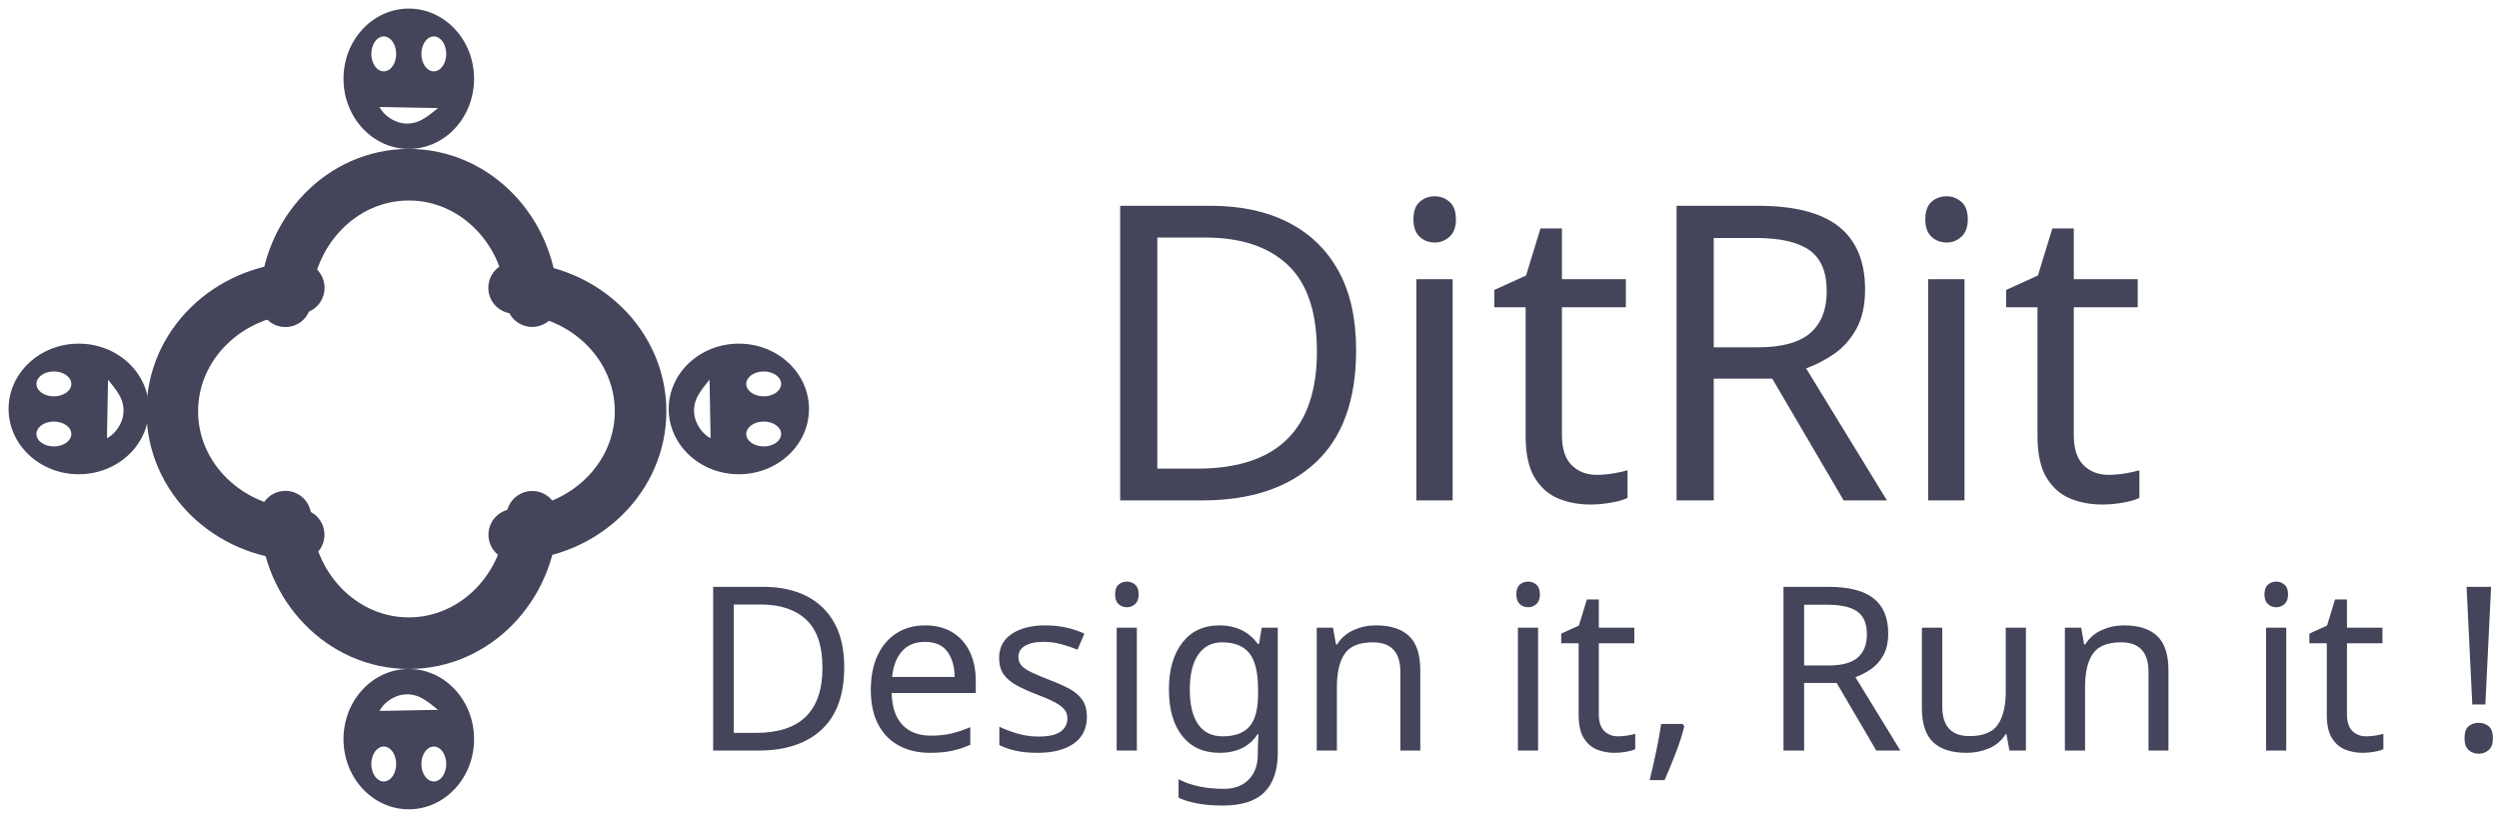
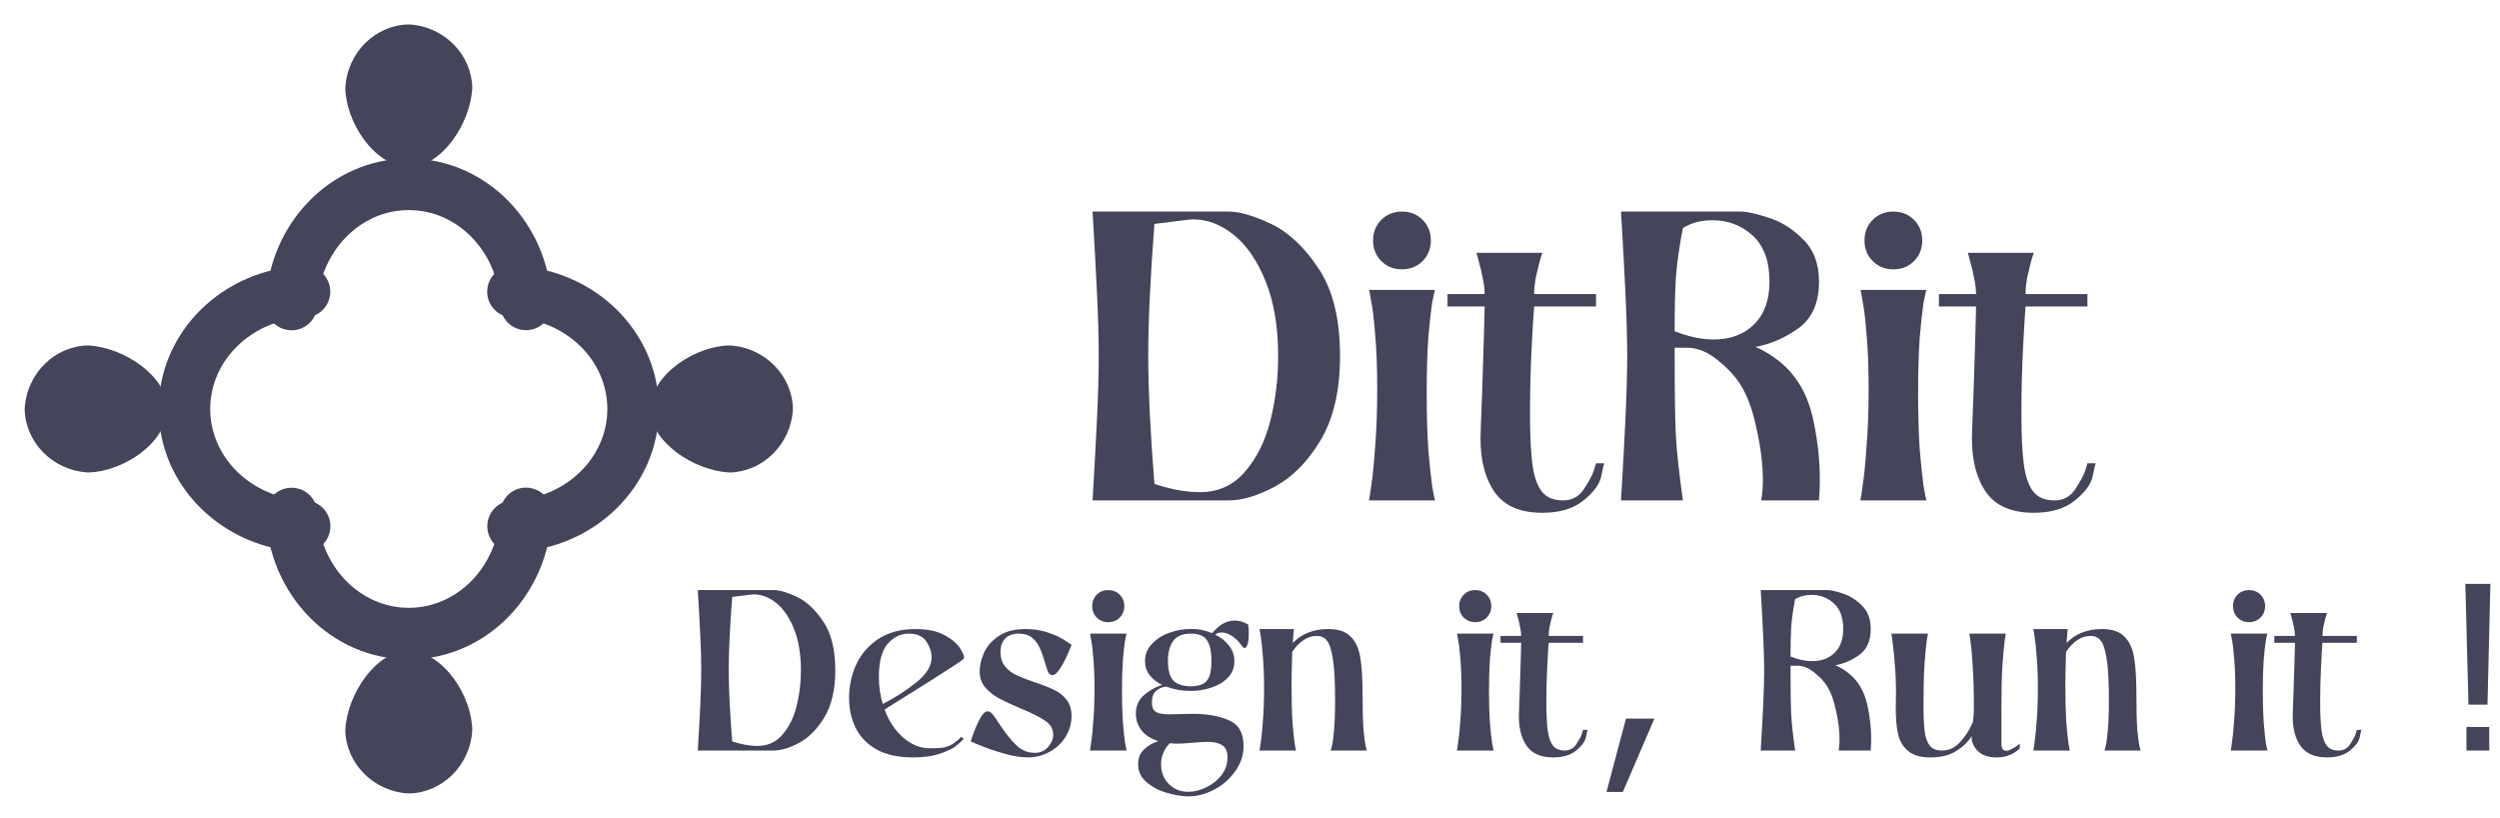
- <svg xmlns="http://www.w3.org/2000/svg" version="1.2" width="581.643" height="190.289" viewBox="0 0 15389.305 5034.74" preserveAspectRatio="xMidYMid" fill-rule="evenodd" stroke-width="28.222" stroke-linejoin="round" xml:space="preserve" id="svg320">
-   <defs class="ClipPathGroup" id="defs192">
-     <clipPath id="clipPath931" clipPathUnits="userSpaceOnUse">
-       <rect y="-249.19" x="-653.955" height="727.604" width="2210.021" id="rect933" style="fill:#ff0000;fill-rule:evenodd;stroke:none;stroke-width:200;stroke-miterlimit:4;stroke-dasharray:none;stroke-opacity:1" />
+ <svg xmlns="http://www.w3.org/2000/svg" id="svg320" xml:space="preserve" stroke-linejoin="round" stroke-width="28.222" fill-rule="evenodd" preserveAspectRatio="xMidYMid" viewBox="0 0 15389.305 5034.74" height="190.289" width="581.643" version="1.2">
+   <defs id="defs192" class="ClipPathGroup">
+     <clipPath clipPathUnits="userSpaceOnUse" id="clipPath931">
+       <rect style="fill:#ff0000;fill-rule:evenodd;stroke:none;stroke-width:200;stroke-miterlimit:4;stroke-dasharray:none;stroke-opacity:1" id="rect933" width="2210.021" height="727.604" x="-653.955" y="-249.19" />
    </clipPath>
-     <clipPath clipPathUnits="userSpaceOnUse" id="clipPath931-7">
-       <rect style="fill:#ff0000;fill-rule:evenodd;stroke:none;stroke-width:200;stroke-miterlimit:4;stroke-dasharray:none;stroke-opacity:1" id="rect933-2" width="2210.021" height="727.604" x="-653.955" y="-249.19" />
+     <clipPath id="clipPath931-7" clipPathUnits="userSpaceOnUse">
+       <rect y="-249.19" x="-653.955" height="727.604" width="2210.021" id="rect933-2" style="fill:#ff0000;fill-rule:evenodd;stroke:none;stroke-width:200;stroke-miterlimit:4;stroke-dasharray:none;stroke-opacity:1" />
    </clipPath>
-     <clipPath clipPathUnits="userSpaceOnUse" id="clipPath931-0">
-       <rect style="fill:#ff0000;fill-rule:evenodd;stroke:none;stroke-width:200;stroke-miterlimit:4;stroke-dasharray:none;stroke-opacity:1" id="rect933-5" width="2210.021" height="727.604" x="-653.955" y="-249.19" />
+     <clipPath id="clipPath931-0" clipPathUnits="userSpaceOnUse">
+       <rect y="-249.19" x="-653.955" height="727.604" width="2210.021" id="rect933-5" style="fill:#ff0000;fill-rule:evenodd;stroke:none;stroke-width:200;stroke-miterlimit:4;stroke-dasharray:none;stroke-opacity:1" />
    </clipPath>
  </defs>
  <defs id="defs225" />
  <defs id="defs240" />
-   <defs class="TextShapeIndex" id="defs244" />
-   <defs class="EmbeddedBulletChars" id="defs276" />
-   <g transform="translate(-1196.823,4057.076)" id="g281">
-     <g id="id2" class="Master_Slide">
-       <g id="bg-id2" class="Background" />
-       <g id="bo-id2" class="BackgroundObjects" />
+   <defs id="defs244" class="TextShapeIndex" />
+   <defs id="defs276" class="EmbeddedBulletChars" />
+   <g id="g281" transform="translate(-1196.823,4057.076)">
+     <g class="Master_Slide" id="id2">
+       <g class="Background" id="bg-id2" />
+       <g class="BackgroundObjects" id="bo-id2" />
    </g>
  </g>
-   <g id="g1502" transform="rotate(90,2603.127,409.9903)" />
-   <g transform="translate(1518.675,627.1225)" id="layer1" style="display:inline" />
-   <g transform="translate(1518.675,627.1225)" id="layer2">
-     <g id="g3006" transform="rotate(-90,998.6949,1890.247)">
-       <path id="path3000" clip-path="none" style="fill:#44445a;fill-opacity:1;fill-rule:evenodd;stroke:none;stroke-width:11.339;stroke-linecap:round;paint-order:stroke fill markers" d="m 96.631,1.855 c -8.368,0.035 -15.135,7.333 -15.135,16.324 1.9e-5,9.016 6.802,16.324 15.193,16.324 8.391,1.42e-4 15.193,-7.308 15.193,-16.324 -2e-5,-9.016 -6.802,-16.324 -15.193,-16.324 -0.02,-4.05e-5 -0.039,-4.05e-5 -0.059,0 z m -5.777,6.479 c 0.003,-7.7e-6 0.006,-7.7e-6 0.01,0 1.598,-4.586e-4 2.895,1.818 2.895,4.061 -2.3e-5,2.243 -1.296,4.061 -2.895,4.061 -1.598,4.59e-4 -2.895,-1.818 -2.895,-4.061 1.5e-5,-2.238 1.29,-4.053 2.885,-4.061 z m 11.652,0 c 0.003,-7.7e-6 0.007,-7.7e-6 0.01,0 1.598,0.001 2.893,1.819 2.893,4.061 -2e-5,2.242 -1.295,4.059 -2.893,4.061 -1.598,4.54e-4 -2.895,-1.818 -2.895,-4.061 1.6e-5,-2.238 1.29,-4.053 2.885,-4.061 z M 89.877,24.75 96.689,24.875 103.502,25 c -1.164,0.927 -2.309,1.896 -3.609,2.631 -1.657,0.991 -3.715,1.241 -5.562,0.688 C 92.495,27.715 90.782,26.488 89.877,24.75 Z" transform="matrix(26.45833,0,0,26.45833,-1559.547,-623.2976)" />
-       <path d="m 997.145,4354.7 c -221.406,-0.914 -400.442,-194.02 -400.441,-431.912 5.1e-4,-238.541 179.979,-431.915 401.991,-431.912 222.012,0 401.99,193.371 401.991,431.912 -5e-4,238.541 -179.979,431.915 -401.991,431.912 -0.517,0 -1.033,0 -1.55,0 z M 844.286,4183.29 c 0.087,2e-4 0.172,2e-4 0.259,0 42.293,0.012 76.584,-48.092 76.584,-107.435 -6.1e-4,-59.344 -34.291,-107.447 -76.584,-107.435 -42.293,-0.012 -76.584,48.092 -76.584,107.435 3.9e-4,59.202 34.134,107.248 76.326,107.435 z m 308.302,0 c 0.079,2e-4 0.185,2e-4 0.265,0 42.273,-0.028 76.532,-48.12 76.533,-107.435 -5e-4,-59.315 -34.26,-107.407 -76.533,-107.435 -42.293,-0.012 -76.584,48.092 -76.584,107.435 5e-4,59.202 34.134,107.248 76.326,107.435 z m -334.14,-434.34 180.247,-3.307 180.247,-3.307 c -30.789,-24.533 -61.097,-50.168 -95.498,-69.608 -43.853,-26.227 -98.3,-32.846 -147.174,-18.19 -48.563,15.973 -93.887,48.43 -117.822,94.413 z" style="fill:#44445a;fill-opacity:1;fill-rule:evenodd;stroke:none;stroke-width:300;stroke-linecap:round;paint-order:stroke fill markers" clip-path="none" id="path3002" />
+   <g transform="rotate(90,2603.127,409.9903)" id="g1502" />
+   <g style="display:inline" id="layer1" transform="translate(1518.675,627.1225)" />
+   <g id="layer2" transform="translate(1518.675,627.1225)">
+     <g style="font-style:normal;font-variant:normal;font-weight:normal;font-stretch:normal;font-size:2540px;line-height:1.25;font-family:Casual;-inkscape-font-specification:'Casual, Normal';font-variant-ligatures:normal;font-variant-caps:normal;font-variant-numeric:normal;font-variant-east-asian:normal;letter-spacing:0px;word-spacing:0px;fill:#44445a;fill-opacity:1;stroke:none;stroke-width:1454.25" id="text1476" aria-label="DitRit">
+       <path id="path876" style="font-style:normal;font-variant:normal;font-weight:normal;font-stretch:normal;font-size:2540px;font-family:Casual;-inkscape-font-specification:'Casual, Normal';font-variant-ligatures:normal;font-variant-caps:normal;font-variant-numeric:normal;font-variant-east-asian:normal;fill:#44445a;fill-opacity:1;stroke-width:1454.25" d="m 5209.464,2453.197 q 17.78,-294.64 27.94,-515.62 10.16,-220.98 10.16,-373.38 0,-152.4 -10.16,-373.38 -10.16,-220.98 -27.94,-515.62 h 838.2 q 101.6,0 261.62,76.2 160.02,76.2 292.1,274.32 132.08,198.12 132.08,538.48 0,317.5 -119.38,518.16 -119.38,198.12 -279.4,284.48 -160.02,86.36 -287.02,86.36 z m 381,-101.6 q 152.4,50.8 279.4,50.8 170.18,0 276.86,-124.46 109.22,-124.46 157.48,-314.96 48.26,-190.5 48.26,-398.78 0,-266.7 -76.2,-457.2 -76.2,-190.5 -195.58,-287.02 -119.38,-96.52 -248.92,-96.52 -25.4,0 -38.1,2.54 l -203.2,25.4 q -38.1,495.3 -38.1,810.26 0,312.42 38.1,789.94 z" />
+       <path id="path878" style="font-style:normal;font-variant:normal;font-weight:normal;font-stretch:normal;font-size:2540px;font-family:Casual;-inkscape-font-specification:'Casual, Normal';font-variant-ligatures:normal;font-variant-caps:normal;font-variant-numeric:normal;font-variant-east-asian:normal;fill:#44445a;fill-opacity:1;stroke-width:1454.25" d="m 7114.861,1030.797 q -76.2,0 -127,-50.8 -50.8,-50.8 -50.8,-127 0,-76.2 50.8,-127 50.8,-50.8 127,-50.8 76.2,0 127,50.8 50.8,50.8 50.8,127 0,76.2 -50.8,127 -50.8,50.8 -127,50.8 z m 203.2,127 q -5.08,15.24 -17.78,81.28 -10.16,66.04 -22.86,208.28 -10.16,142.24 -10.16,345.44 0,203.2 10.16,350.52 12.7,144.78 22.86,218.44 12.7,73.66 17.78,91.44 h -406.4 q 5.08,-20.32 15.24,-99.06 12.7,-81.28 22.86,-233.68 12.7,-152.4 12.7,-353.06 0,-200.66 -12.7,-335.28 -10.16,-137.16 -25.4,-210.82 -12.7,-76.2 -12.7,-63.5 z" />
+       <path id="path880" style="font-style:normal;font-variant:normal;font-weight:normal;font-stretch:normal;font-size:2540px;font-family:Casual;-inkscape-font-specification:'Casual, Normal';font-variant-ligatures:normal;font-variant-caps:normal;font-variant-numeric:normal;font-variant-east-asian:normal;fill:#44445a;fill-opacity:1;stroke-width:1454.25" d="m 7979.652,929.197 q -5.08,12.7 -17.78,55.88 -10.16,40.64 -22.86,96.52 -10.16,55.88 -10.16,101.6 h 381 v 76.2 h -381 q -5.08,55.88 -15.24,251.46 -10.16,195.58 -10.16,408.94 0,203.2 15.24,314.96 15.24,109.22 58.42,165.1 43.18,53.34 129.54,53.34 83.82,0 129.54,-71.12 48.26,-73.66 60.96,-114.3 12.7,-40.64 12.7,-43.18 h 50.8 q -2.54,2.54 -17.78,76.2 -12.7,73.66 -109.22,152.4 -93.98,76.2 -254,76.2 -203.2,0 -292.1,-124.46 -88.9,-124.46 -88.9,-332.74 0,-35.56 10.16,-289.56 15.24,-464.82 15.24,-523.24 h -228.6 v -76.2 h 228.6 q 0,-45.72 -12.7,-101.6 -10.16,-55.88 -22.86,-96.52 -10.16,-43.18 -15.24,-55.88 z" />
+       <path id="path882" style="font-style:normal;font-variant:normal;font-weight:normal;font-stretch:normal;font-size:2540px;font-family:Casual;-inkscape-font-specification:'Casual, Normal';font-variant-ligatures:normal;font-variant-caps:normal;font-variant-numeric:normal;font-variant-east-asian:normal;fill:#44445a;fill-opacity:1;stroke-width:1454.25" d="m 9530.639,1691.197 q 88.9,114.3 121.92,289.56 35.56,175.26 35.56,345.44 0,50.8 -2.54,83.82 -2.54,33.02 -2.54,43.18 h -355.6 q 10.16,-66.04 10.16,-119.38 0,-147.32 -38.1,-317.5 -35.56,-172.72 -99.06,-274.32 -50.8,-81.28 -144.78,-154.94 -91.44,-73.66 -185.42,-73.66 h -76.2 q 0,398.78 7.62,541.02 7.62,142.24 43.18,398.78 h -381 q 17.78,-294.64 27.94,-515.62 10.16,-220.98 10.16,-373.38 0,-152.4 -10.16,-373.38 -10.16,-220.98 -27.94,-515.62 h 736.6 q 58.42,0 172.72,38.1 114.3,35.56 210.82,132.08 99.06,93.98 99.06,261.62 0,195.58 -127,287.02 -124.46,88.9 -264.16,114.3 60.96,25.4 127,73.66 66.04,48.26 111.76,109.22 z m -736.6,-279.4 q 129.54,50.8 241.3,50.8 152.4,0 246.38,-91.44 96.52,-93.98 96.52,-264.16 0,-190.5 -104.14,-284.48 -104.14,-93.98 -246.38,-93.98 -106.68,0 -182.88,48.26 -33.02,170.18 -43.18,304.8 -7.62,132.08 -7.62,330.2 z" />
+       <path id="path884" style="font-style:normal;font-variant:normal;font-weight:normal;font-stretch:normal;font-size:2540px;font-family:Casual;-inkscape-font-specification:'Casual, Normal';font-variant-ligatures:normal;font-variant-caps:normal;font-variant-numeric:normal;font-variant-east-asian:normal;fill:#44445a;fill-opacity:1;stroke-width:1454.25" d="m 10141.033,1030.797 q -76.2,0 -127,-50.8 -50.8,-50.8 -50.8,-127 0,-76.2 50.8,-127 50.8,-50.8 127,-50.8 76.2,0 127,50.8 50.8,50.8 50.8,127 0,76.2 -50.8,127 -50.8,50.8 -127,50.8 z m 203.2,127 q -5.08,15.24 -17.78,81.28 -10.16,66.04 -22.86,208.28 -10.16,142.24 -10.16,345.44 0,203.2 10.16,350.52 12.7,144.78 22.86,218.44 12.7,73.66 17.78,91.44 h -406.4 q 5.08,-20.32 15.24,-99.06 12.7,-81.28 22.86,-233.68 12.7,-152.4 12.7,-353.06 0,-200.66 -12.7,-335.28 -10.16,-137.16 -25.4,-210.82 -12.7,-76.2 -12.7,-63.5 z" />
+       <path id="path886" style="font-style:normal;font-variant:normal;font-weight:normal;font-stretch:normal;font-size:2540px;font-family:Casual;-inkscape-font-specification:'Casual, Normal';font-variant-ligatures:normal;font-variant-caps:normal;font-variant-numeric:normal;font-variant-east-asian:normal;fill:#44445a;fill-opacity:1;stroke-width:1454.25" d="m 11005.824,929.197 q -5.08,12.7 -17.78,55.88 -10.16,40.64 -22.86,96.52 -10.16,55.88 -10.16,101.6 h 381 v 76.2 h -381 q -5.08,55.88 -15.24,251.46 -10.16,195.58 -10.16,408.94 0,203.2 15.24,314.96 15.24,109.22 58.42,165.1 43.18,53.34 129.54,53.34 83.82,0 129.54,-71.12 48.26,-73.66 60.96,-114.3 12.7,-40.64 12.7,-43.18 h 50.8 q -2.54,2.54 -17.78,76.2 -12.7,73.66 -109.22,152.4 -93.98,76.2 -254,76.2 -203.2,0 -292.1,-124.46 -88.9,-124.46 -88.9,-332.74 0,-35.56 10.16,-289.56 15.24,-464.82 15.24,-523.24 h -228.6 v -76.2 h 228.6 q 0,-45.72 -12.7,-101.6 -10.16,-55.88 -22.86,-96.52 -10.16,-43.18 -15.24,-55.88 z" />
    </g>
-     <text xml:space="preserve" style="font-style:normal;font-variant:normal;font-weight:normal;font-stretch:normal;font-size:2540px;line-height:1.25;font-family:Casual;-inkscape-font-specification:'Casual, Normal';font-variant-ligatures:normal;font-variant-caps:normal;font-variant-numeric:normal;font-variant-east-asian:normal;letter-spacing:0px;word-spacing:0px;fill:#44445a;fill-opacity:1;stroke:none;stroke-width:1454.25" x="5133.264" y="2453.197" id="text1476">
-       <tspan id="tspan1474" x="5133.264" y="2453.197" style="font-style:normal;font-variant:normal;font-weight:normal;font-stretch:normal;font-size:2540px;font-family:Casual;-inkscape-font-specification:'Casual, Normal';font-variant-ligatures:normal;font-variant-caps:normal;font-variant-numeric:normal;font-variant-east-asian:normal;fill:#44445a;fill-opacity:1;stroke-width:1454.25" dx="0">DitRit</tspan>
-     </text>
-     <text xml:space="preserve" style="font-style:normal;font-variant:normal;font-weight:normal;font-stretch:normal;font-size:1411.11px;line-height:1.25;font-family:Casual;-inkscape-font-specification:'Casual, Normal';font-variant-ligatures:normal;font-variant-caps:normal;font-variant-numeric:normal;font-variant-east-asian:normal;fill:#44445a;fill-opacity:1;stroke:none;stroke-width:746.707" x="2736.229" y="3992.945" id="text1622">
-       <tspan id="tspan1620" x="2736.229" y="3992.945" style="font-style:normal;font-variant:normal;font-weight:normal;font-stretch:normal;font-size:1411.11px;font-family:Casual;-inkscape-font-specification:'Casual, Normal';font-variant-ligatures:normal;font-variant-caps:normal;font-variant-numeric:normal;font-variant-east-asian:normal;fill:#44445a;fill-opacity:1;stroke-width:746.707">Design it, Run it !</tspan>
-     </text>
-     <path id="path1125" style="fill:none;fill-rule:evenodd;stroke:#44445a;stroke-width:317.5;stroke-linecap:round;stroke-miterlimit:4;stroke-dasharray:none;stroke-opacity:1;paint-order:stroke fill markers" d="M 238.786,1227.322 A 760.482,810.345 0 0 1 998.316,448.362 760.482,810.345 0 0 1 1758.58,1226.507" />
-     <path transform="rotate(90)" style="fill:none;fill-rule:evenodd;stroke:#44445a;stroke-width:317.5;stroke-linecap:round;stroke-miterlimit:4;stroke-dasharray:none;stroke-opacity:1;paint-order:stroke fill markers" id="path1127" d="m 1144.744,-1647.208 a 760.482,810.345 0 0 1 759.529,-778.96 760.482,810.345 0 0 1 760.264,778.145" />
-     <path id="path1133" style="fill:none;fill-rule:evenodd;stroke:#44445a;stroke-width:317.5;stroke-linecap:round;stroke-miterlimit:4;stroke-dasharray:none;stroke-opacity:1;paint-order:stroke fill markers" transform="matrix(0,1,1,0,0,0)" d="m 1144.744,321.365 a 760.482,810.345 0 0 1 759.529,-778.96 760.482,810.345 0 0 1 760.264,778.145" />
-     <path style="fill:none;fill-rule:evenodd;stroke:#44445a;stroke-width:317.5;stroke-linecap:round;stroke-miterlimit:4;stroke-dasharray:none;stroke-opacity:1;paint-order:stroke fill markers" id="path1135" transform="scale(1,-1)" d="m 238.786,-2553.166 a 760.482,810.345 0 0 1 759.529,-778.96 760.482,810.345 0 0 1 760.265,778.145" />
-     <path id="path953-1" clip-path="none" style="fill:#44445a;fill-opacity:1;fill-rule:evenodd;stroke:none;stroke-width:11.339;stroke-linecap:round;paint-order:stroke fill markers" d="m 96.631,1.855 c -8.368,0.035 -15.135,7.333 -15.135,16.324 1.9e-5,9.016 6.802,16.324 15.193,16.324 8.391,1.42e-4 15.193,-7.308 15.193,-16.324 -2e-5,-9.016 -6.802,-16.324 -15.193,-16.324 -0.02,-4.05e-5 -0.039,-4.05e-5 -0.059,0 z m -5.777,6.479 c 0.003,-7.7e-6 0.006,-7.7e-6 0.01,0 1.598,-4.586e-4 2.895,1.818 2.895,4.061 -2.3e-5,2.243 -1.296,4.061 -2.895,4.061 -1.598,4.59e-4 -2.895,-1.818 -2.895,-4.061 1.5e-5,-2.238 1.29,-4.053 2.885,-4.061 z m 11.652,0 c 0.003,-7.7e-6 0.007,-7.7e-6 0.01,0 1.598,0.001 2.893,1.819 2.893,4.061 -2e-5,2.242 -1.295,4.059 -2.893,4.061 -1.598,4.54e-4 -2.895,-1.818 -2.895,-4.061 1.6e-5,-2.238 1.29,-4.053 2.885,-4.061 z M 89.877,24.75 96.689,24.875 103.502,25 c -1.164,0.927 -2.309,1.896 -3.609,2.631 -1.657,0.991 -3.715,1.241 -5.562,0.688 C 92.495,27.715 90.782,26.488 89.877,24.75 Z" transform="matrix(26.45833,0,0,26.45833,-1559.547,-623.2976)" />
-     <path d="m 997.145,4354.7 c -221.406,-0.914 -400.442,-194.02 -400.441,-431.912 5.1e-4,-238.541 179.979,-431.915 401.991,-431.912 222.012,0 401.99,193.371 401.991,431.912 -5e-4,238.541 -179.979,431.915 -401.991,431.912 -0.517,0 -1.033,0 -1.55,0 z M 844.286,4183.29 c 0.087,2e-4 0.172,2e-4 0.259,0 42.293,0.012 76.584,-48.092 76.584,-107.435 -6.1e-4,-59.344 -34.291,-107.447 -76.584,-107.435 -42.293,-0.012 -76.584,48.092 -76.584,107.435 3.9e-4,59.202 34.134,107.248 76.326,107.435 z m 308.302,0 c 0.079,2e-4 0.185,2e-4 0.265,0 42.273,-0.028 76.532,-48.12 76.533,-107.435 -5e-4,-59.315 -34.26,-107.407 -76.533,-107.435 -42.293,-0.012 -76.584,48.092 -76.584,107.435 5e-4,59.202 34.134,107.248 76.326,107.435 z m -334.14,-434.34 180.247,-3.307 180.247,-3.307 c -30.789,-24.533 -61.097,-50.168 -95.498,-69.608 -43.853,-26.227 -98.3,-32.846 -147.174,-18.19 -48.563,15.973 -93.887,48.43 -117.822,94.413 z" style="fill:#44445a;fill-opacity:1;fill-rule:evenodd;stroke:none;stroke-width:300;stroke-linecap:round;paint-order:stroke fill markers" clip-path="none" id="path2998" />
+     <g style="font-style:normal;font-variant:normal;font-weight:normal;font-stretch:normal;font-size:1411.11px;line-height:1.25;font-family:Casual;-inkscape-font-specification:'Casual, Normal';font-variant-ligatures:normal;font-variant-caps:normal;font-variant-numeric:normal;font-variant-east-asian:normal;fill:#44445a;fill-opacity:1;stroke:none;stroke-width:746.707" id="text1622" aria-label="Design it, Run it !">
+       <path id="path889" style="font-style:normal;font-variant:normal;font-weight:normal;font-stretch:normal;font-size:1411.11px;font-family:Casual;-inkscape-font-specification:'Casual, Normal';font-variant-ligatures:normal;font-variant-caps:normal;font-variant-numeric:normal;font-variant-east-asian:normal;fill:#44445a;fill-opacity:1;stroke-width:746.707" d="m 2778.562,3992.945 q 9.878,-163.689 15.522,-286.455 5.644,-122.767 5.644,-207.433 0,-84.667 -5.644,-207.433 -5.644,-122.766 -15.522,-286.455 h 465.666 q 56.444,0 145.344,42.333 88.9,42.333 162.278,152.4 73.378,110.067 73.378,299.155 0,176.389 -66.322,287.866 -66.322,110.067 -155.222,158.044 -88.9,47.978 -159.455,47.978 z m 211.667,-56.444 q 84.667,28.222 155.222,28.222 94.544,0 153.811,-69.144 60.678,-69.144 87.489,-174.978 26.811,-105.833 26.811,-221.544 0,-148.167 -42.333,-254 -42.333,-105.833 -108.656,-159.455 -66.322,-53.622 -138.289,-53.622 -14.111,0 -21.167,1.411 l -112.889,14.111 q -21.167,275.166 -21.167,450.144 0,173.566 21.167,438.855 z" />
+       <path id="path891" style="font-style:normal;font-variant:normal;font-weight:normal;font-stretch:normal;font-size:1411.11px;font-family:Casual;-inkscape-font-specification:'Casual, Normal';font-variant-ligatures:normal;font-variant-caps:normal;font-variant-numeric:normal;font-variant-east-asian:normal;fill:#44445a;fill-opacity:1;stroke-width:746.707" d="m 4415.67,3428.501 q -8.467,11.289 -191.911,127 -182.033,114.3 -294.922,184.855 39.511,108.656 115.711,173.567 76.2,64.911 159.455,64.911 52.211,0 79.022,-2.822 28.222,-4.233 56.444,-18.344 28.222,-15.522 62.089,-49.389 l 14.111,14.111 q -25.4,25.4 -50.8,45.156 -23.989,19.756 -93.133,43.744 -67.733,23.989 -166.511,23.989 -138.289,0 -227.189,-49.389 -87.489,-50.8 -128.411,-134.055 -39.511,-83.255 -39.511,-183.444 0,-108.656 43.744,-204.611 45.156,-97.367 136.878,-158.044 93.133,-60.678 228.6,-60.678 112.889,0 182.033,39.511 69.144,38.1 95.956,84.667 28.222,46.567 18.344,59.267 z m -197.555,-8.467 q 0,-50.8 -32.456,-98.778 -31.044,-47.978 -108.656,-47.978 -74.789,0 -129.822,63.5 -53.622,62.089 -53.622,204.611 0,86.078 23.989,165.1 110.067,-56.444 204.611,-131.233 95.956,-76.2 95.956,-155.222 z" />
+       <path id="path893" style="font-style:normal;font-variant:normal;font-weight:normal;font-stretch:normal;font-size:1411.11px;font-family:Casual;-inkscape-font-specification:'Casual, Normal';font-variant-ligatures:normal;font-variant-caps:normal;font-variant-numeric:normal;font-variant-east-asian:normal;fill:#44445a;fill-opacity:1;stroke-width:746.707" d="m 4797.772,3245.057 q 77.611,0 139.7,22.578 63.5,21.167 103.011,47.978 39.511,25.4 39.511,28.222 -5.644,14.111 -25.4,59.267 -18.344,43.744 -45.156,84.667 -25.4,40.922 -47.978,40.922 -15.522,0 -25.4,-18.344 -8.467,-19.756 -21.167,-63.5 -14.111,-50.8 -31.044,-86.078 -15.522,-36.689 -46.567,-62.089 -31.044,-25.4 -81.844,-25.4 -53.622,0 -83.255,29.633 -29.633,29.633 -29.633,83.255 0,53.622 28.222,88.9 28.222,33.867 69.144,53.622 42.333,19.756 112.889,43.744 73.378,23.989 118.533,46.567 46.567,21.167 77.611,60.678 31.044,39.511 31.044,101.6 0,67.733 -36.689,127 -35.278,57.855 -97.367,91.722 -60.678,35.278 -134.055,35.278 -63.5,0 -142.522,-22.578 -77.611,-21.167 -143.933,-47.978 -66.322,-26.811 -66.322,-28.222 0,-4.233 19.756,-56.444 19.756,-53.622 43.744,-94.544 25.4,-40.922 49.389,-32.456 12.7,4.233 25.4,21.167 14.111,16.933 38.1,55.033 53.622,81.844 103.011,129.822 49.389,47.978 115.711,47.978 49.389,0 80.433,-35.278 32.456,-35.278 32.456,-77.611 0,-50.8 -49.389,-84.667 -49.389,-33.867 -152.4,-76.2 -76.2,-32.456 -125.589,-57.855 -47.978,-25.4 -83.255,-62.089 -35.278,-36.689 -40.922,-86.078 l -1.411,-19.756 q 0,-53.622 25.4,-112.889 25.4,-60.678 88.9,-104.422 63.5,-45.156 169.333,-45.156 z" />
+       <path id="path895" style="font-style:normal;font-variant:normal;font-weight:normal;font-stretch:normal;font-size:1411.11px;font-family:Casual;-inkscape-font-specification:'Casual, Normal';font-variant-ligatures:normal;font-variant-caps:normal;font-variant-numeric:normal;font-variant-east-asian:normal;fill:#44445a;fill-opacity:1;stroke-width:746.707" d="m 5306.102,3202.724 q -42.333,0 -70.555,-28.222 -28.222,-28.222 -28.222,-70.555 0,-42.333 28.222,-70.555 28.222,-28.222 70.555,-28.222 42.333,0 70.555,28.222 28.222,28.222 28.222,70.555 0,42.333 -28.222,70.555 -28.222,28.222 -70.555,28.222 z m 112.889,70.555 q -2.822,8.467 -9.878,45.156 -5.644,36.689 -12.7,115.711 -5.644,79.022 -5.644,191.911 0,112.889 5.644,194.733 7.056,80.433 12.7,121.356 7.056,40.922 9.878,50.8 h -225.778 q 2.822,-11.289 8.467,-55.033 7.056,-45.156 12.7,-129.822 7.056,-84.667 7.056,-196.144 0,-111.478 -7.056,-186.267 -5.644,-76.2 -14.111,-117.122 -7.056,-42.333 -7.056,-35.278 z" />
+       <path id="path897" style="font-style:normal;font-variant:normal;font-weight:normal;font-stretch:normal;font-size:1411.11px;font-family:Casual;-inkscape-font-specification:'Casual, Normal';font-variant-ligatures:normal;font-variant-caps:normal;font-variant-numeric:normal;font-variant-east-asian:normal;fill:#44445a;fill-opacity:1;stroke-width:746.707" d="m 6167.541,3216.835 q 1.411,4.233 2.822,21.167 1.411,15.522 1.411,38.1 0,63.5 -18.345,81.844 -4.233,4.233 -8.467,4.233 -7.056,0 -19.756,-18.344 -28.222,-39.511 -60.678,-57.855 -31.044,-19.756 -59.267,-19.756 -23.989,0 -40.922,12.7 52.211,25.4 84.667,67.733 33.867,40.922 33.867,95.956 0,62.089 -40.922,103.011 -40.922,40.922 -103.011,60.678 -60.678,19.756 -124.178,19.756 -81.844,0 -152.4,-26.811 -36.689,4.233 -62.089,26.811 -25.4,21.167 -25.4,70.555 0,43.744 25.4,59.267 25.4,14.111 84.667,14.111 36.689,0 57.855,-1.411 l 86.078,-1.411 q 131.233,0 220.133,39.511 90.311,38.1 90.311,158.044 0,86.078 -52.211,156.633 -50.8,71.967 -129.822,112.889 -79.022,40.922 -156.633,40.922 -57.855,0 -131.233,-21.167 -71.967,-19.756 -125.589,-64.911 -53.622,-43.744 -53.622,-111.478 0,-57.855 36.689,-91.722 36.689,-35.278 87.489,-50.8 -67.733,-21.167 -103.011,-66.322 -35.278,-45.156 -35.278,-101.6 0,-73.378 52.211,-117.122 53.622,-45.156 110.067,-60.678 -49.389,-23.989 -77.611,-60.678 -28.222,-36.689 -28.222,-86.078 0,-63.5 45.156,-108.656 45.156,-46.567 110.067,-67.733 66.322,-22.578 127,-21.167 63.5,-2.822 129.822,25.4 l 25.4,-25.4 q 52.211,-52.211 115.711,-52.211 21.167,0 39.511,5.644 18.345,5.644 28.222,11.289 11.289,5.644 14.111,7.056 z m -352.777,381 q 74.789,-1.411 100.189,-36.689 26.811,-35.278 26.811,-118.533 0,-86.078 -26.811,-127 -25.4,-42.333 -100.189,-42.333 -76.2,0 -108.655,45.156 -32.456,43.744 -32.456,124.178 0,79.022 31.044,117.122 32.456,36.689 110.067,38.1 z m 225.778,437.444 q 0,-55.033 -32.456,-74.789 -31.044,-21.167 -90.311,-21.167 -26.811,0 -91.722,5.644 -64.911,5.644 -95.956,5.644 -16.933,0 -45.156,-2.822 -53.622,56.444 -53.622,129.822 0,71.967 46.567,119.944 46.567,49.389 122.766,49.389 53.622,0 110.067,-28.222 56.444,-26.811 93.133,-74.789 36.689,-47.978 36.689,-108.656 z" />
+       <path id="path899" style="font-style:normal;font-variant:normal;font-weight:normal;font-stretch:normal;font-size:1411.11px;font-family:Casual;-inkscape-font-specification:'Casual, Normal';font-variant-ligatures:normal;font-variant-caps:normal;font-variant-numeric:normal;font-variant-east-asian:normal;fill:#44445a;fill-opacity:1;stroke-width:746.707" d="m 6674.879,3992.945 q 0,7.056 7.056,-21.167 8.467,-29.633 14.111,-98.778 7.056,-69.144 7.056,-190.5 0,-172.155 -14.111,-256.822 -14.111,-86.078 -38.1,-111.478 -22.578,-26.811 -60.678,-26.811 -83.255,0 -150.989,97.367 l -1.411,45.156 q -2.822,95.956 -2.822,167.922 0,131.233 5.644,220.133 7.056,87.489 14.111,135.466 8.467,47.978 8.467,39.511 h -225.778 q 2.822,-11.289 8.467,-55.033 7.056,-45.156 12.7,-129.822 7.056,-84.667 7.056,-196.144 0,-111.478 -7.056,-193.322 -5.644,-81.844 -12.7,-122.766 -5.644,-40.922 -8.467,-50.8 h 211.667 l -7.056,86.078 q 83.255,-86.078 218.722,-86.078 91.722,0 136.878,45.156 46.567,45.156 60.678,129.822 14.111,84.667 14.111,234.244 0,135.467 5.644,211.667 7.056,74.789 14.111,105.833 8.467,29.633 8.467,21.167 z" />
+       <path id="path901" style="font-style:normal;font-variant:normal;font-weight:normal;font-stretch:normal;font-size:1411.11px;font-family:Casual;-inkscape-font-specification:'Casual, Normal';font-variant-ligatures:normal;font-variant-caps:normal;font-variant-numeric:normal;font-variant-east-asian:normal;fill:#44445a;fill-opacity:1;stroke-width:746.707" d="m 7566.083,3202.724 q -42.333,0 -70.555,-28.222 -28.222,-28.222 -28.222,-70.555 0,-42.333 28.222,-70.555 28.222,-28.222 70.555,-28.222 42.333,0 70.555,28.222 28.222,28.222 28.222,70.555 0,42.333 -28.222,70.555 -28.222,28.222 -70.555,28.222 z m 112.889,70.555 q -2.822,8.467 -9.878,45.156 -5.644,36.689 -12.7,115.711 -5.644,79.022 -5.644,191.911 0,112.889 5.644,194.733 7.056,80.433 12.7,121.356 7.056,40.922 9.878,50.8 h -225.778 q 2.822,-11.289 8.467,-55.033 7.056,-45.156 12.7,-129.822 7.056,-84.667 7.056,-196.144 0,-111.478 -7.056,-186.267 -5.644,-76.2 -14.111,-117.122 -7.056,-42.333 -7.056,-35.278 z" />
+       <path id="path903" style="font-style:normal;font-variant:normal;font-weight:normal;font-stretch:normal;font-size:1411.11px;font-family:Casual;-inkscape-font-specification:'Casual, Normal';font-variant-ligatures:normal;font-variant-caps:normal;font-variant-numeric:normal;font-variant-east-asian:normal;fill:#44445a;fill-opacity:1;stroke-width:746.707" d="m 8046.522,3146.279 q -2.822,7.056 -9.878,31.044 -5.644,22.578 -12.7,53.622 -5.644,31.044 -5.644,56.444 h 211.667 v 42.333 h -211.667 q -2.822,31.044 -8.467,139.7 -5.644,108.656 -5.644,227.189 0,112.889 8.467,174.978 8.467,60.678 32.456,91.722 23.989,29.633 71.967,29.633 46.567,0 71.967,-39.511 26.811,-40.922 33.867,-63.5 7.056,-22.578 7.056,-23.989 h 28.222 q -1.411,1.411 -9.878,42.333 -7.056,40.922 -60.678,84.667 -52.211,42.333 -141.111,42.333 -112.889,0 -162.278,-69.144 -49.389,-69.144 -49.389,-184.855 0,-19.756 5.644,-160.867 8.467,-258.233 8.467,-290.689 h -127 v -42.333 h 127 q 0,-25.4 -7.056,-56.444 -5.644,-31.044 -12.7,-53.622 -5.644,-23.989 -8.467,-31.044 z" />
+       <path id="path905" style="font-style:normal;font-variant:normal;font-weight:normal;font-stretch:normal;font-size:1411.11px;font-family:Casual;-inkscape-font-specification:'Casual, Normal';font-variant-ligatures:normal;font-variant-caps:normal;font-variant-numeric:normal;font-variant-east-asian:normal;fill:#44445a;fill-opacity:1;stroke-width:746.707" d="m 8669.367,3796.575 -194.303,451.307 h -100.597 l 119.889,-451.307 z" />
+       <path id="path907" style="font-style:normal;font-variant:normal;font-weight:normal;font-stretch:normal;font-size:1411.11px;font-family:Casual;-inkscape-font-specification:'Casual, Normal';font-variant-ligatures:normal;font-variant-caps:normal;font-variant-numeric:normal;font-variant-east-asian:normal;fill:#44445a;fill-opacity:1;stroke-width:746.707" d="m 9916.904,3569.612 q 49.389,63.5 67.733,160.867 19.755,97.367 19.755,191.911 0,28.222 -1.411,46.567 -1.411,18.345 -1.411,23.989 h -197.555 q 5.644,-36.689 5.644,-66.322 0,-81.844 -21.167,-176.389 -19.756,-95.956 -55.033,-152.4 -28.222,-45.156 -80.433,-86.078 -50.8,-40.922 -103.011,-40.922 h -42.333 q 0,221.544 4.233,300.566 4.233,79.022 23.989,221.544 h -211.667 q 9.878,-163.689 15.522,-286.455 5.644,-122.767 5.644,-207.433 0,-84.667 -5.644,-207.433 -5.644,-122.766 -15.522,-286.455 H 9733.46 q 32.456,0 95.956,21.167 63.5,19.756 117.122,73.378 55.033,52.211 55.033,145.344 0,108.656 -70.556,159.455 -69.144,49.389 -146.756,63.5 33.867,14.111 70.555,40.922 36.689,26.811 62.089,60.678 z m -409.222,-155.222 q 71.967,28.222 134.055,28.222 84.667,0 136.878,-50.8 53.622,-52.211 53.622,-146.756 0,-105.833 -57.855,-158.044 -57.855,-52.211 -136.878,-52.211 -59.267,0 -101.6,26.811 -18.344,94.544 -23.989,169.333 -4.233,73.378 -4.233,183.444 z" />
+       <path id="path909" style="font-style:normal;font-variant:normal;font-weight:normal;font-stretch:normal;font-size:1411.11px;font-family:Casual;-inkscape-font-specification:'Casual, Normal';font-variant-ligatures:normal;font-variant-caps:normal;font-variant-numeric:normal;font-variant-east-asian:normal;fill:#44445a;fill-opacity:1;stroke-width:746.707" d="m 10806.345,3950.612 q 0,43.744 29.633,43.744 14.111,0 32.456,-9.878 18.344,-9.878 32.455,-19.756 14.111,-11.289 18.345,-14.111 v 28.222 q 0,2.822 -18.345,16.933 -16.933,14.111 -49.389,26.811 -31.044,12.7 -73.377,12.7 -79.023,0 -117.123,-39.511 -38.099,-38.1 -38.099,-87.489 v -4.233 q -35.278,56.444 -97.367,93.133 -60.678,38.1 -156.633,38.1 -91.722,0 -138.289,-40.922 -46.567,-39.511 -60.678,-103.011 -14.111,-63.5 -14.111,-158.044 l 1.411,-107.244 q 0,-81.844 -7.055,-159.455 -5.645,-79.022 -12.7,-129.822 -5.645,-50.8 -8.467,-63.5 h 225.778 q 0,-8.467 -8.467,45.156 -7.056,53.622 -14.111,150.989 -5.645,97.367 -5.645,241.3 0,105.833 7.056,163.689 7.056,56.444 31.044,87.489 23.989,31.044 74.789,31.044 66.322,0 114.3,-53.622 47.978,-53.622 77.611,-122.766 5.645,-53.622 5.645,-77.611 0,-156.633 -7.056,-259.644 -5.644,-104.422 -14.111,-159.456 -7.056,-56.444 -7.056,-46.567 h 225.778 q 0,-9.878 -8.467,46.567 -7.055,55.033 -14.111,159.456 -5.644,103.011 -5.644,259.644 z" />
+       <path id="path911" style="font-style:normal;font-variant:normal;font-weight:normal;font-stretch:normal;font-size:1411.11px;font-family:Casual;-inkscape-font-specification:'Casual, Normal';font-variant-ligatures:normal;font-variant-caps:normal;font-variant-numeric:normal;font-variant-east-asian:normal;fill:#44445a;fill-opacity:1;stroke-width:746.707" d="m 11440.132,3992.945 q 0,7.056 7.055,-21.167 8.467,-29.633 14.112,-98.778 7.055,-69.144 7.055,-190.5 0,-172.155 -14.111,-256.822 -14.111,-86.078 -38.1,-111.478 -22.578,-26.811 -60.678,-26.811 -83.255,0 -150.988,97.367 l -1.412,45.156 q -2.822,95.956 -2.822,167.922 0,131.233 5.645,220.133 7.055,87.489 14.111,135.466 8.466,47.978 8.466,39.511 h -225.777 q 2.822,-11.289 8.466,-55.033 7.056,-45.156 12.7,-129.822 7.056,-84.667 7.056,-196.144 0,-111.478 -7.056,-193.322 -5.644,-81.844 -12.7,-122.766 -5.644,-40.922 -8.466,-50.8 h 211.666 l -7.055,86.078 q 83.255,-86.078 218.722,-86.078 91.722,0 136.877,45.156 46.567,45.156 60.678,129.822 14.111,84.667 14.111,234.244 0,135.467 5.645,211.667 7.055,74.789 14.111,105.833 8.466,29.633 8.466,21.167 z" />
+       <path id="path913" style="font-style:normal;font-variant:normal;font-weight:normal;font-stretch:normal;font-size:1411.11px;font-family:Casual;-inkscape-font-specification:'Casual, Normal';font-variant-ligatures:normal;font-variant-caps:normal;font-variant-numeric:normal;font-variant-east-asian:normal;fill:#44445a;fill-opacity:1;stroke-width:746.707" d="m 12331.335,3202.724 q -42.333,0 -70.555,-28.222 -28.223,-28.222 -28.223,-70.555 0,-42.333 28.223,-70.555 28.222,-28.222 70.555,-28.222 42.333,0 70.556,28.222 28.222,28.222 28.222,70.555 0,42.333 -28.222,70.555 -28.223,28.222 -70.556,28.222 z m 112.889,70.555 q -2.822,8.467 -9.878,45.156 -5.644,36.689 -12.7,115.711 -5.644,79.022 -5.644,191.911 0,112.889 5.644,194.733 7.056,80.433 12.7,121.356 7.056,40.922 9.878,50.8 h -225.778 q 2.823,-11.289 8.467,-55.033 7.056,-45.156 12.7,-129.822 7.056,-84.667 7.056,-196.144 0,-111.478 -7.056,-186.267 -5.644,-76.2 -14.111,-117.122 -7.056,-42.333 -7.056,-35.278 z" />
+       <path id="path915" style="font-style:normal;font-variant:normal;font-weight:normal;font-stretch:normal;font-size:1411.11px;font-family:Casual;-inkscape-font-specification:'Casual, Normal';font-variant-ligatures:normal;font-variant-caps:normal;font-variant-numeric:normal;font-variant-east-asian:normal;fill:#44445a;fill-opacity:1;stroke-width:746.707" d="m 12811.774,3146.279 q -2.822,7.056 -9.878,31.044 -5.644,22.578 -12.7,53.622 -5.644,31.044 -5.644,56.444 h 211.666 v 42.333 h -211.666 q -2.822,31.044 -8.467,139.7 -5.644,108.656 -5.644,227.189 0,112.889 8.466,174.978 8.467,60.678 32.456,91.722 23.989,29.633 71.967,29.633 46.566,0 71.966,-39.511 26.811,-40.922 33.867,-63.5 7.055,-22.578 7.055,-23.989 h 28.223 q -1.412,1.411 -9.878,42.333 -7.056,40.922 -60.678,84.667 -52.211,42.333 -141.111,42.333 -112.889,0 -162.278,-69.144 -49.388,-69.144 -49.388,-184.855 0,-19.756 5.644,-160.867 8.467,-258.233 8.467,-290.689 h -127 v -42.333 h 127 q 0,-25.4 -7.056,-56.444 -5.644,-31.044 -12.7,-53.622 -5.644,-23.989 -8.467,-31.044 z" />
+       <path id="path917" style="font-style:normal;font-variant:normal;font-weight:normal;font-stretch:normal;font-size:1411.11px;font-family:Casual;-inkscape-font-specification:'Casual, Normal';font-variant-ligatures:normal;font-variant-caps:normal;font-variant-numeric:normal;font-variant-east-asian:normal;fill:#44445a;fill-opacity:1;stroke-width:746.707" d="m 13817.714,2966.997 -17.915,743.451 h -117.133 l -19.292,-743.451 z m -6.89,1025.949 h -140.56 v -145.383 h 140.56 z" />
+     </g>
+     <path id="path3690" style="fill:none;fill-rule:evenodd;stroke:#44445a;stroke-width:317.5;stroke-linecap:round;stroke-miterlimit:4;stroke-dasharray:none;stroke-opacity:1;paint-order:stroke fill markers" d="M 276.793,1247.311 A 722.458,769.828 0 0 1 998.346,507.299 722.458,769.828 0 0 1 1720.597,1246.537" />
+     <path d="M 1389.701,-85.713 C 1377.808,136.318 1200.41,399.99 998.706,403.031 776.675,391.137 610.752,115.991 607.711,-85.713 c 11.894,-222.031 189.291,-387.954 390.995,-390.995 222.031,11.894 387.954,189.291 390.995,390.995 z" style="fill:#44445a;fill-opacity:1;fill-rule:evenodd;stroke:none;stroke-width:52.917;stroke-linecap:round;paint-order:stroke fill markers" id="path3692" />
+     <path transform="rotate(90)" style="fill:none;fill-rule:evenodd;stroke:#44445a;stroke-width:317.5;stroke-linecap:round;stroke-miterlimit:4;stroke-dasharray:none;stroke-opacity:1;paint-order:stroke fill markers" id="path3701" d="m 1168.345,-1640.156 a 722.458,769.828 0 0 1 721.553,-740.012 722.458,769.828 0 0 1 722.251,739.238" />
+     <path id="path3703" style="fill:#44445a;fill-opacity:1;fill-rule:evenodd;stroke:none;stroke-width:52.917;stroke-linecap:round;paint-order:stroke fill markers" d="m 2973.18,2281.254 c -222.031,-11.894 -485.703,-189.291 -488.744,-390.995 11.894,-222.031 287.04,-387.954 488.744,-390.995 222.031,11.894 387.954,189.291 390.995,390.995 -11.894,222.031 -189.291,387.954 -390.995,390.995 z" />
+     <path transform="scale(-1)" style="fill:none;fill-rule:evenodd;stroke:#44445a;stroke-width:317.5;stroke-linecap:round;stroke-miterlimit:4;stroke-dasharray:none;stroke-opacity:1;paint-order:stroke fill markers" id="path3719" d="m -1720.597,-2533.183 a 722.458,769.828 0 0 1 721.553,-740.012 722.458,769.828 0 0 1 722.251,739.238" />
+     <path id="path3721" style="fill:#44445a;fill-opacity:1;fill-rule:evenodd;stroke:none;stroke-width:52.917;stroke-linecap:round;paint-order:stroke fill markers" d="m 607.689,3866.207 c 11.894,-222.031 189.291,-485.703 390.995,-488.744 222.031,11.894 387.954,287.04 390.995,488.744 -11.894,222.031 -189.291,387.954 -390.995,390.995 -222.031,-11.894 -387.954,-189.291 -390.995,-390.995 z" />
+     <path transform="rotate(-90)" id="path3727" style="fill:none;fill-rule:evenodd;stroke:#44445a;stroke-width:317.5;stroke-linecap:round;stroke-miterlimit:4;stroke-dasharray:none;stroke-opacity:1;paint-order:stroke fill markers" d="m -2612.149,357.234 a 722.458,769.828 0 0 1 721.553,-740.012 722.458,769.828 0 0 1 722.251,739.238" />
+     <path d="m -975.79,1499.241 c 222.031,11.894 485.703,189.291 488.744,390.995 -11.894,222.031 -287.04,387.954 -488.744,390.995 -222.031,-11.894 -387.954,-189.291 -390.995,-390.995 11.894,-222.031 189.291,-387.954 390.995,-390.995 z" style="fill:#44445a;fill-opacity:1;fill-rule:evenodd;stroke:none;stroke-width:52.917;stroke-linecap:round;paint-order:stroke fill markers" id="path3729" />
  </g>
</svg>
